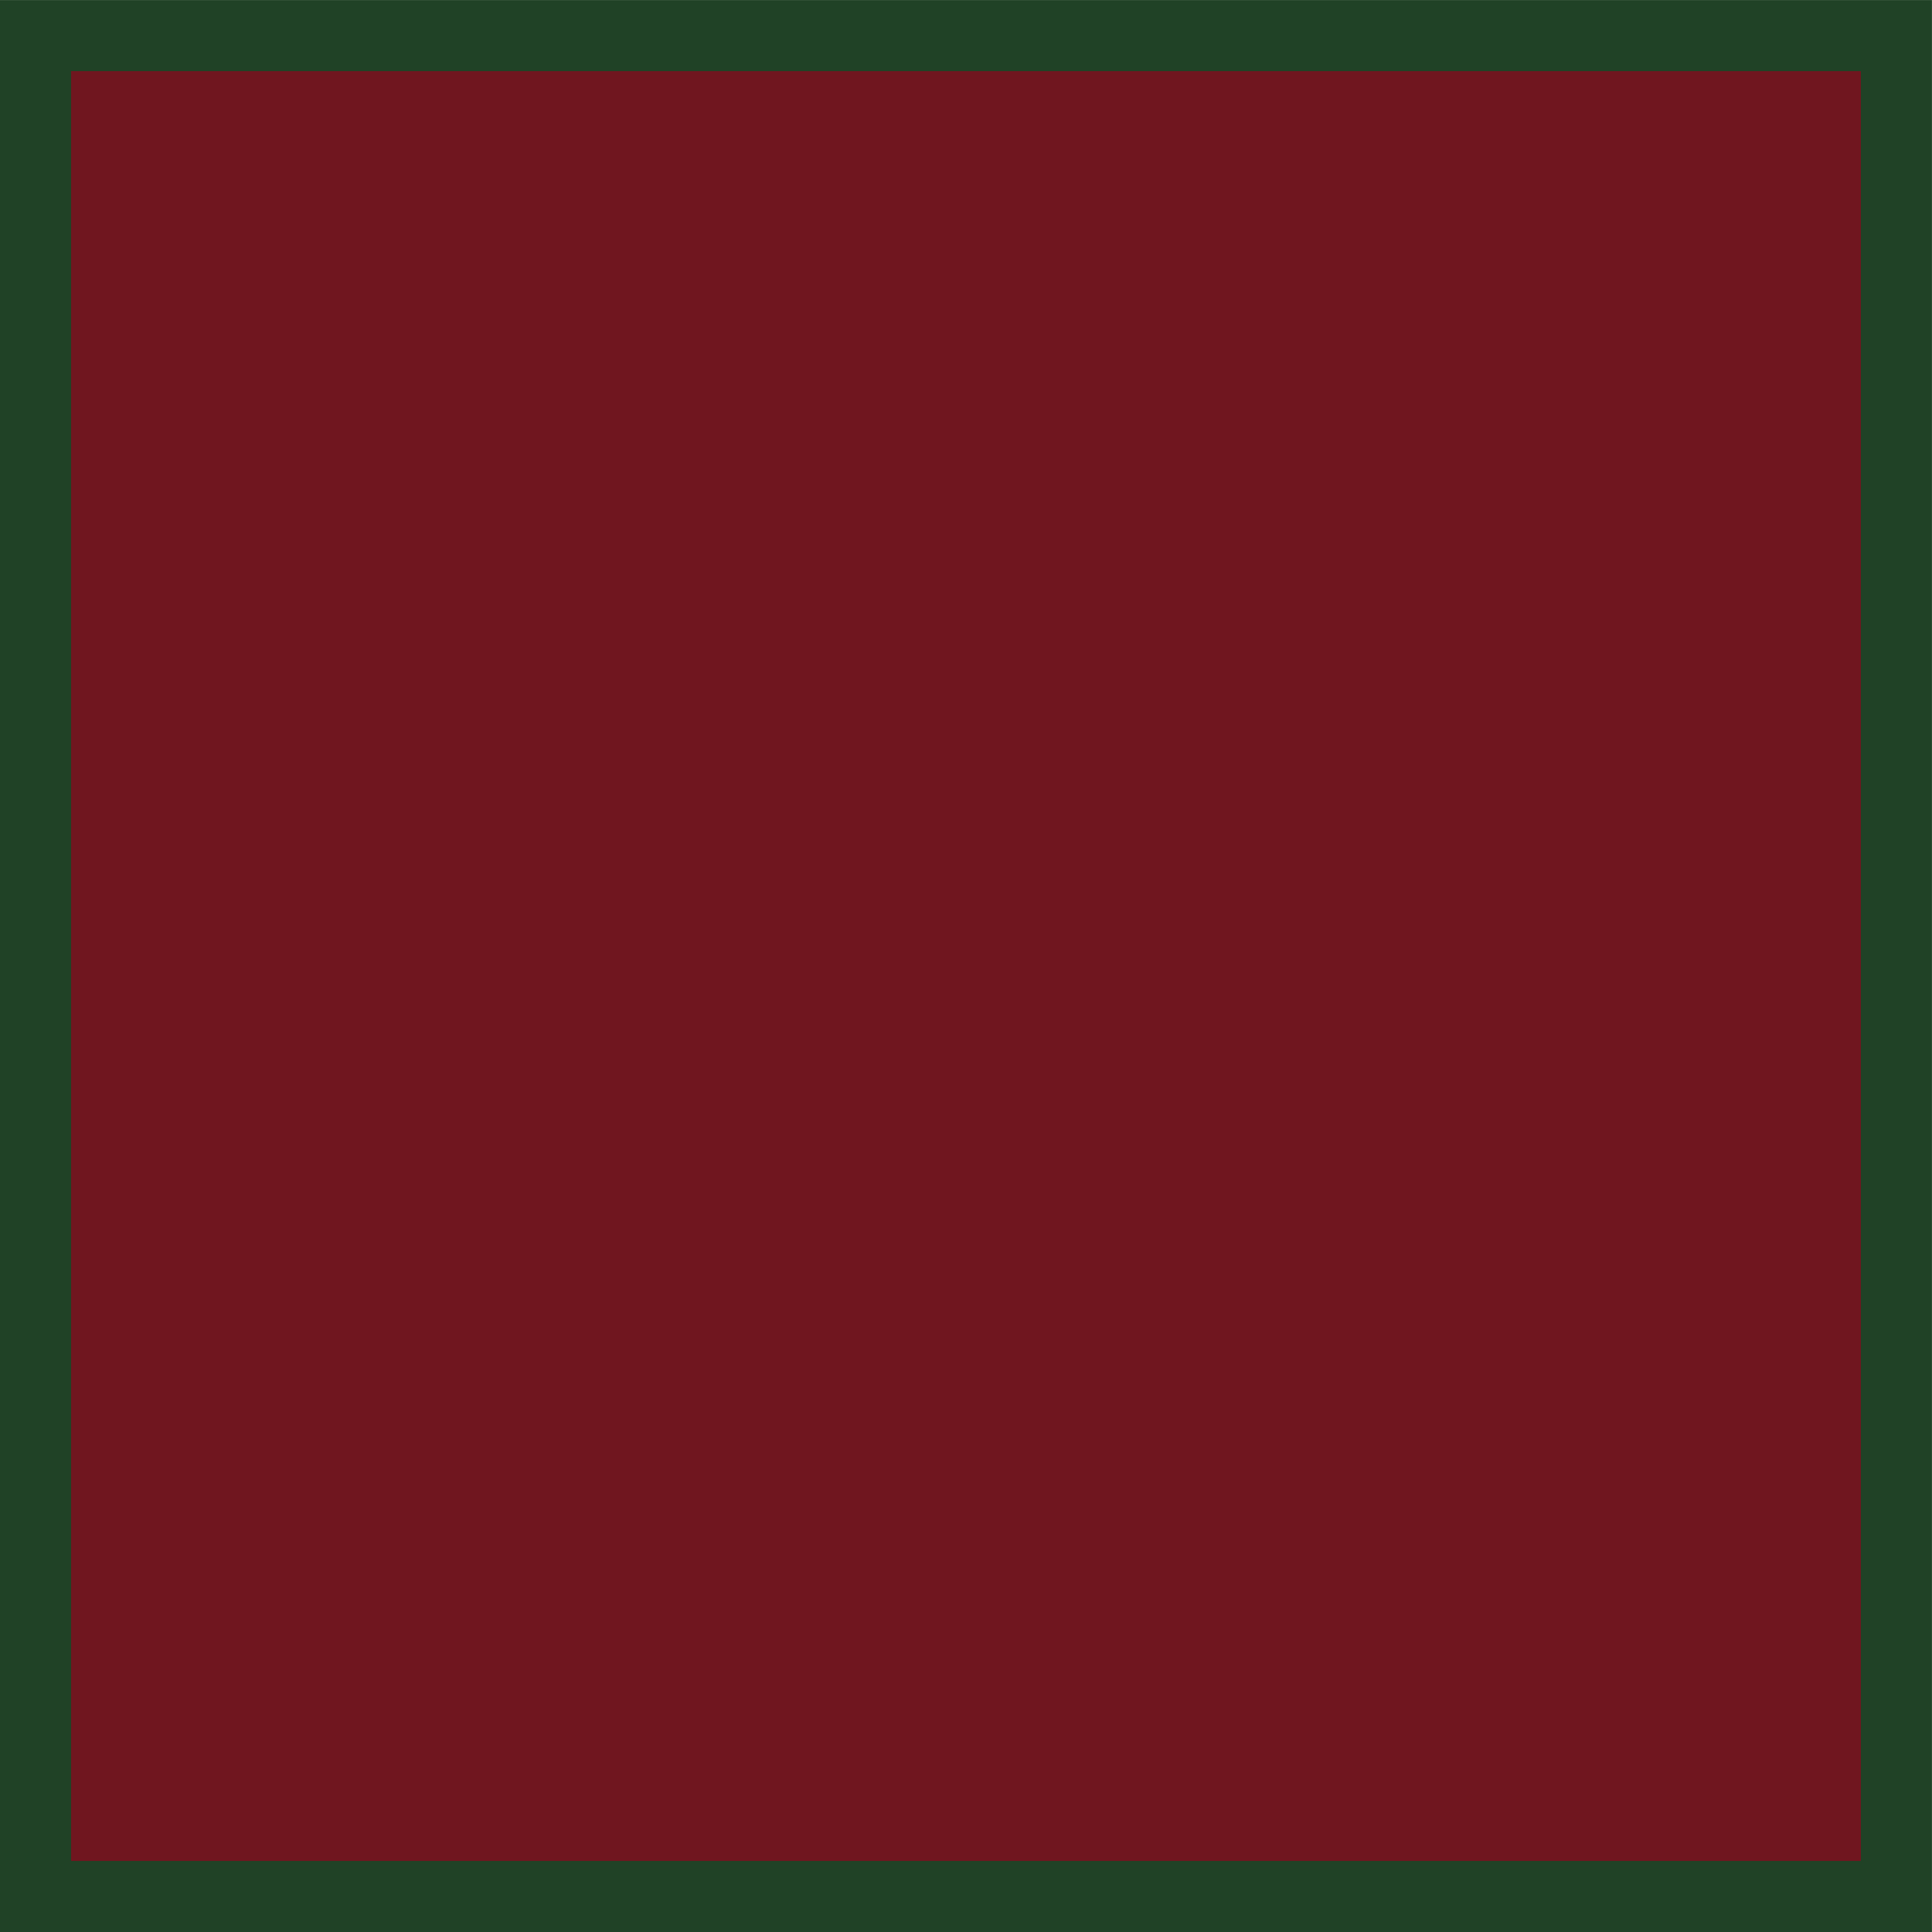
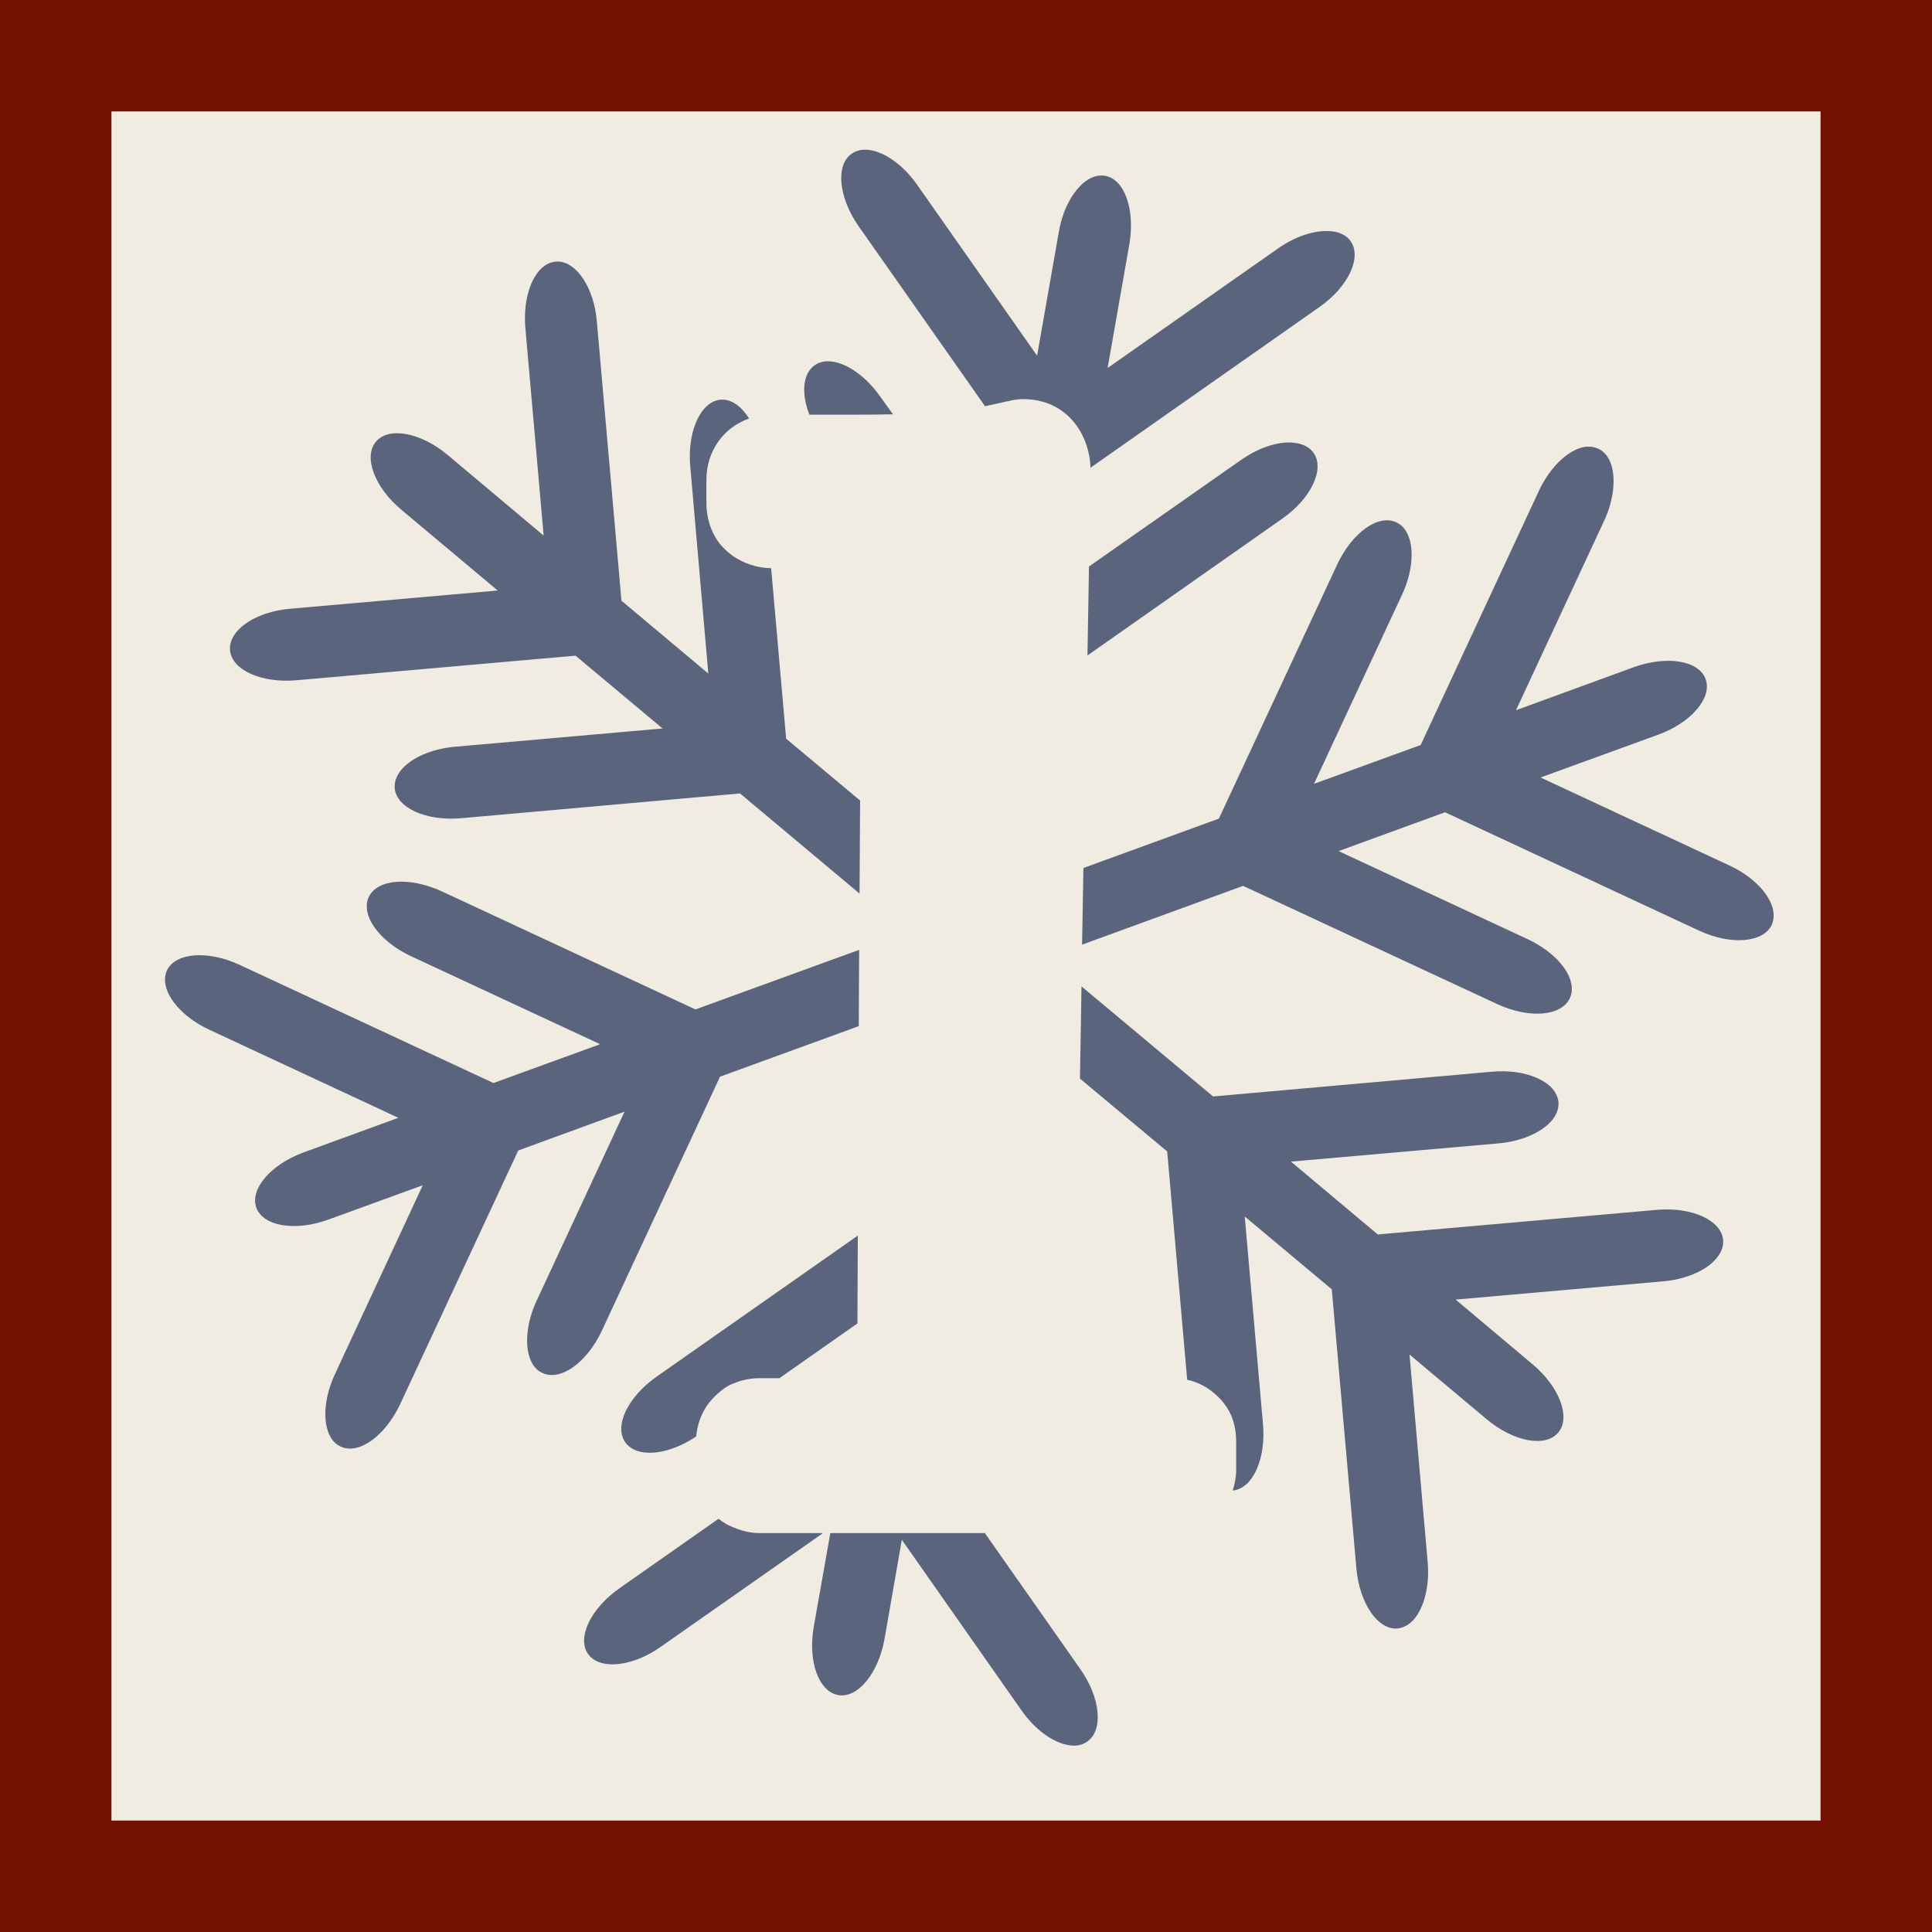
<svg xmlns="http://www.w3.org/2000/svg" width="38" height="38" viewBox="0 0 10.054 10.054" version="1.1" id="svg1">
-   <defs id="defs1" />
-   <g id="layer1" transform="translate(-0.2841973,-0.2357631)">
-     <rect style="fill:#70161f;stroke:#204226;stroke-width:0.37;stroke-linecap:round;stroke-linejoin:miter;stroke-dasharray:none" id="rect1" width="9.684" height="9.684" x="0.469" y="0.421" />
+   <defs id="defs1">
+     </defs>
+   <g id="g7">
+     <rect style="display:inline;fill:#f0ece1;fill-opacity:1;stroke:#741303;stroke-width:0.58;stroke-linecap:round;stroke-linejoin:miter;stroke-dasharray:none;stroke-opacity:1" id="rect1" width="9.474" height="9.474" x="0.29" y="0.29" />
+     <path d="m 4.501,0.779 c -0.026,8.517e-5 -0.049,0.007 -0.069,0.021 C 4.347,0.859 4.364,1.028 4.468,1.177 L 5.126,2.114 c 0.038,-0.008 0.069,-0.015 0.091,-0.02 0.01,-0.002 0.02,-0.005 0.025,-0.006 h 0.002 0.002 a 0.291,0.291 0 0 1 0.078,-0.011 c 0.229,0 0.345,0.183 0.351,0.357 L 6.866,1.598 c 0.15,-0.105 0.222,-0.258 0.163,-0.342 -0.018,-0.027 -0.047,-0.043 -0.083,-0.05 -0.079,-0.015 -0.191,0.014 -0.294,0.086 L 5.764,1.915 5.877,1.271 C 5.908,1.091 5.852,0.932 5.751,0.915 5.649,0.897 5.541,1.027 5.51,1.207 L 5.397,1.851 4.773,0.962 C 4.701,0.859 4.606,0.793 4.527,0.781 c -0.009,-0.001 -0.018,-0.002 -0.026,-0.002 z M 2.901,1.361 c -0.003,-2.8e-6 -0.007,2.334e-4 -0.01,5.168e-4 -0.032,0.003 -0.061,0.02 -0.085,0.047 -0.053,0.061 -0.083,0.173 -0.072,0.298 L 2.829,2.787 2.329,2.367 C 2.189,2.25 2.022,2.219 1.956,2.299 1.89,2.378 1.949,2.536 2.089,2.653 l 0.501,0.42 -1.081,0.095 c -0.125,0.011 -0.23,0.06 -0.28,0.123 -0.023,0.029 -0.035,0.06 -0.032,0.093 0.009,0.103 0.164,0.172 0.346,0.156 l 1.452,-0.128 0.453,0.379 -1.081,0.095 c -0.125,0.011 -0.23,0.06 -0.281,0.123 -0.023,0.029 -0.034,0.06 -0.032,0.092 0.009,0.103 0.163,0.173 0.345,0.157 L 3.851,4.129 4.473,4.65 c 9.739e-4,-0.182 0.002,-0.345 0.003,-0.484 L 4.091,3.844 4.013,2.957 C 3.943,2.956 3.845,2.931 3.771,2.857 A 0.291,0.291 0 0 1 3.746,2.83 C 3.693,2.762 3.676,2.681 3.676,2.619 V 2.498 c 0,-0.151 0.09,-0.274 0.222,-0.32 -0.04,-0.065 -0.094,-0.103 -0.149,-0.098 -0.032,0.003 -0.061,0.02 -0.085,0.048 -0.053,0.061 -0.083,0.173 -0.072,0.298 L 3.686,3.505 3.234,3.126 3.106,1.673 C 3.091,1.497 3,1.361 2.901,1.361 Z m 1.407,0.519 c -0.026,1.346e-4 -0.049,0.007 -0.069,0.021 -0.062,0.044 -0.07,0.146 -0.027,0.257 h 0.227 c 0.075,0 0.144,-5.606e-4 0.208,-0.002 L 4.58,2.063 C 4.508,1.961 4.413,1.894 4.334,1.882 c -0.009,-0.001 -0.018,-0.002 -0.026,-0.002 z m 2.384,0.423 c -0.071,0.004 -0.154,0.035 -0.233,0.09 L 5.667,2.948 c -0.002,0.129 -0.005,0.283 -0.008,0.463 L 6.673,2.699 C 6.823,2.594 6.895,2.441 6.836,2.357 6.817,2.33 6.788,2.314 6.752,2.307 c -0.01,-0.002 -0.02,-0.003 -0.031,-0.004 -0.009,-4.553e-4 -0.019,-6.076e-4 -0.029,0 z m 1.568,0.021 c -0.086,0.006 -0.189,0.096 -0.252,0.231 L 7.393,3.877 6.838,4.079 7.296,3.095 c 0.053,-0.114 0.063,-0.229 0.034,-0.304 -0.013,-0.034 -0.035,-0.06 -0.064,-0.073 C 7.172,2.674 7.035,2.773 6.958,2.939 L 6.343,4.26 5.638,4.517 c -0.002,0.141 -0.005,0.274 -0.007,0.399 l 0.838,-0.306 1.322,0.615 c 0.166,0.077 0.334,0.064 0.378,-0.03 0.014,-0.029 0.014,-0.063 0.002,-0.098 C 8.146,5.022 8.063,4.94 7.949,4.887 L 6.966,4.429 7.52,4.227 8.842,4.843 c 0.166,0.077 0.334,0.063 0.378,-0.03 0.013,-0.029 0.013,-0.062 0.002,-0.097 C 9.196,4.639 9.114,4.557 9,4.504 L 8.017,4.046 8.63,3.823 C 8.802,3.76 8.911,3.631 8.876,3.534 8.841,3.437 8.674,3.41 8.502,3.472 L 7.889,3.696 8.347,2.712 c 0.053,-0.114 0.063,-0.229 0.034,-0.304 -0.013,-0.034 -0.035,-0.06 -0.064,-0.073 -0.018,-0.008 -0.037,-0.012 -0.057,-0.01 z M 2.063,4.589 c -0.068,0.005 -0.122,0.032 -0.144,0.079 -0.014,0.029 -0.013,0.063 -0.002,0.097 0.026,0.076 0.108,0.158 0.222,0.211 L 3.123,5.434 2.568,5.636 1.247,5.021 c -0.166,-0.077 -0.334,-0.064 -0.378,0.029 -0.014,0.029 -0.013,0.063 -0.002,0.097 0.026,0.076 0.107,0.158 0.221,0.211 L 2.073,5.817 1.58,5.997 C 1.409,6.06 1.299,6.188 1.334,6.285 1.37,6.382 1.536,6.409 1.708,6.347 L 2.2,6.168 1.743,7.151 c -0.053,0.114 -0.063,0.229 -0.034,0.304 0.013,0.034 0.035,0.06 0.064,0.073 0.094,0.044 0.231,-0.055 0.309,-0.22 L 2.697,5.987 3.25,5.785 2.793,6.768 c -0.053,0.114 -0.063,0.229 -0.034,0.304 0.013,0.034 0.034,0.06 0.064,0.073 0.094,0.044 0.231,-0.054 0.309,-0.22 L 3.747,5.603 4.469,5.34 c 6.405e-4,-0.138 9.122e-4,-0.271 0.002,-0.397 L 3.619,5.253 2.298,4.638 C 2.215,4.6 2.131,4.584 2.063,4.589 Z m 3.565,0.544 c -0.003,0.178 -0.005,0.337 -0.008,0.48 L 6.074,5.992 6.178,7.18 c 0.058,0.013 0.113,0.041 0.161,0.089 a 0.291,0.291 0 0 1 0.025,0.027 c 0.019,0.025 0.015,0.02 0.024,0.034 a 0.291,0.291 0 0 1 0.016,0.029 c 0.024,0.053 0.029,0.108 0.029,0.143 v 0.147 c 0,0.039 -0.008,0.076 -0.018,0.108 l 5.168e-4,-5.168e-4 c 0.032,-0.003 0.061,-0.02 0.085,-0.047 0.053,-0.061 0.083,-0.173 0.072,-0.298 l -0.095,-1.081 0.453,0.379 0.128,1.452 c 0.016,0.182 0.112,0.322 0.214,0.313 0.032,-0.003 0.061,-0.02 0.085,-0.047 0.053,-0.061 0.083,-0.173 0.072,-0.298 L 7.335,7.049 7.737,7.386 c 0.14,0.117 0.306,0.148 0.372,0.069 0.066,-0.079 0.007,-0.237 -0.133,-0.355 L 7.575,6.763 8.655,6.668 c 0.125,-0.011 0.23,-0.06 0.28,-0.123 0.023,-0.029 0.035,-0.06 0.032,-0.092 C 8.958,6.35 8.804,6.28 8.622,6.296 L 7.17,6.424 6.718,6.045 7.798,5.95 C 7.923,5.939 8.028,5.89 8.079,5.827 8.101,5.798 8.113,5.767 8.11,5.735 8.101,5.632 7.947,5.561 7.765,5.577 L 6.313,5.706 Z M 4.464,6.43 3.417,7.164 C 3.267,7.269 3.194,7.421 3.254,7.506 c 0.019,0.026 0.048,0.043 0.084,0.05 0.077,0.015 0.185,-0.013 0.285,-0.081 0.005,-0.057 0.023,-0.11 0.055,-0.159 a 0.291,0.291 0 0 1 0.021,-0.027 c 0.023,-0.027 0.06,-0.061 0.096,-0.08 a 0.291,0.291 0 0 1 0.031,-0.013 c 0.061,-0.025 0.121,-0.024 0.125,-0.024 H 4.056 L 4.462,6.887 c 5.823e-4,-0.128 0.001,-0.284 0.002,-0.457 z M 3.74,7.903 3.224,8.265 C 3.074,8.37 3.001,8.523 3.06,8.607 c 0.019,0.026 0.047,0.043 0.083,0.05 0.079,0.016 0.191,-0.014 0.294,-0.086 L 4.283,7.978 H 3.951 c -0.064,0 -0.118,-0.023 -0.127,-0.027 a 0.291,0.291 0 0 1 -0.031,-0.013 c -0.004,-0.002 -0.027,-0.013 -0.053,-0.034 z m 0.581,0.075 -0.086,0.486 c -0.032,0.18 0.025,0.339 0.127,0.357 0.102,0.018 0.209,-0.113 0.241,-0.292 l 0.09,-0.516 0.623,0.888 c 0.072,0.103 0.167,0.169 0.247,0.181 0.036,0.006 0.069,-1.106e-4 0.095,-0.019 0.085,-0.059 0.069,-0.228 -0.036,-0.377 L 5.125,7.978 Z" style="fill:#5a647d;stroke-width:0.304;stroke-linecap:round" id="path7" />
+     <text xml:space="preserve" style="font-style:normal;font-variant:normal;font-weight:normal;font-stretch:normal;font-size:8.083px;font-family:'Californian FB';-inkscape-font-specification:'Californian FB, Normal';font-variant-ligatures:normal;font-variant-caps:normal;font-variant-numeric:normal;font-variant-east-asian:normal;text-align:center;letter-spacing:-0.003px;word-spacing:-0.025px;writing-mode:lr-tb;direction:ltr;text-anchor:middle;fill:#741303;stroke:none;stroke-width:0.383;stroke-linecap:round" x="4.986" y="7.687" id="text5">
+       <tspan id="tspan5" style="font-style:normal;font-variant:normal;font-weight:normal;font-stretch:normal;font-size:8.083px;font-family:'Californian FB';-inkscape-font-specification:'Californian FB, Normal';font-variant-ligatures:normal;font-variant-caps:normal;font-variant-numeric:normal;font-variant-east-asian:normal;fill:#741303;stroke:none;stroke-width:0.383" x="4.984" y="7.687">1</tspan>
+     </text>
  </g>
</svg>
